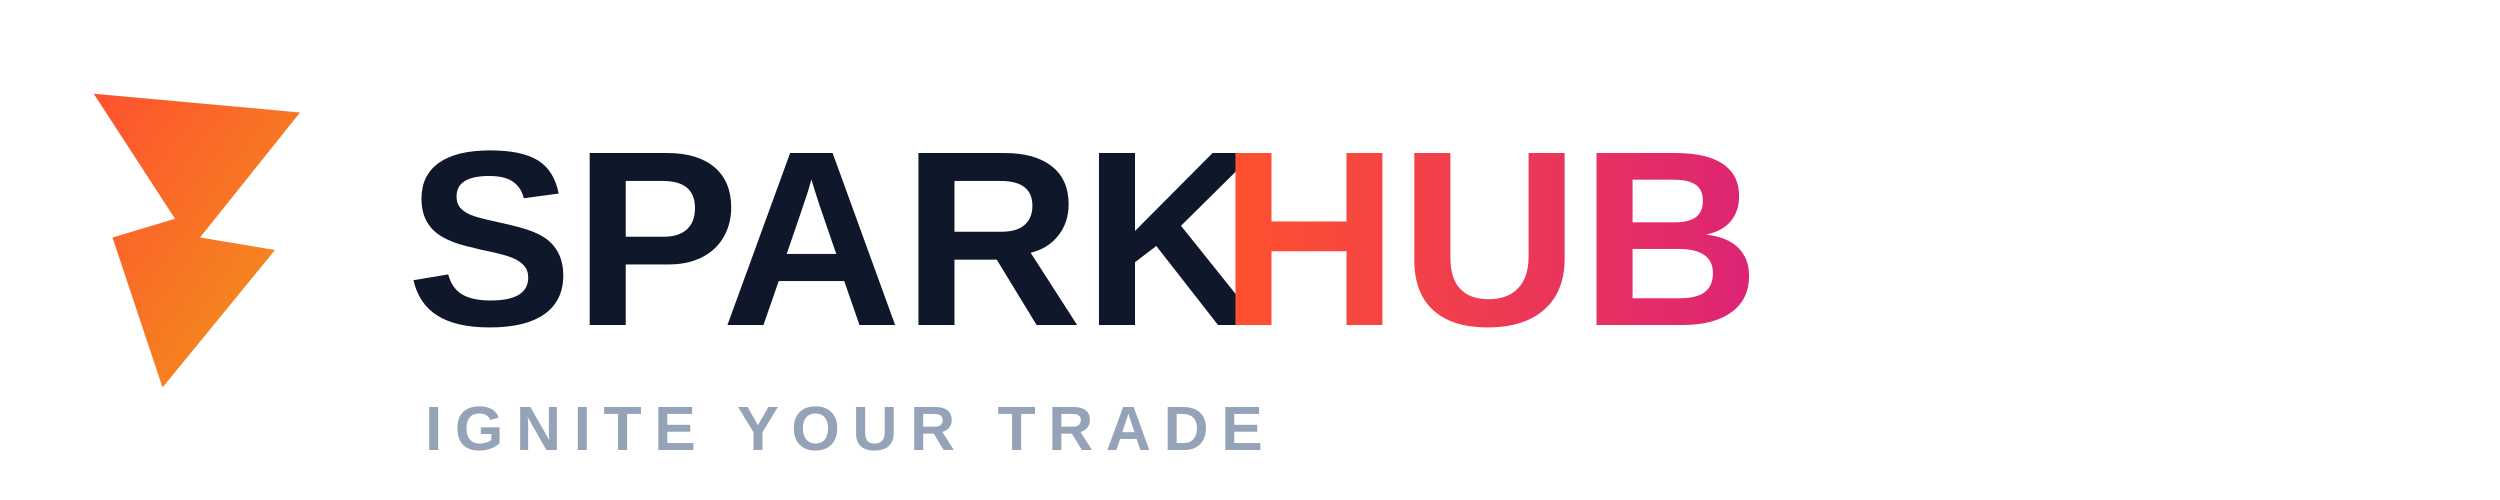
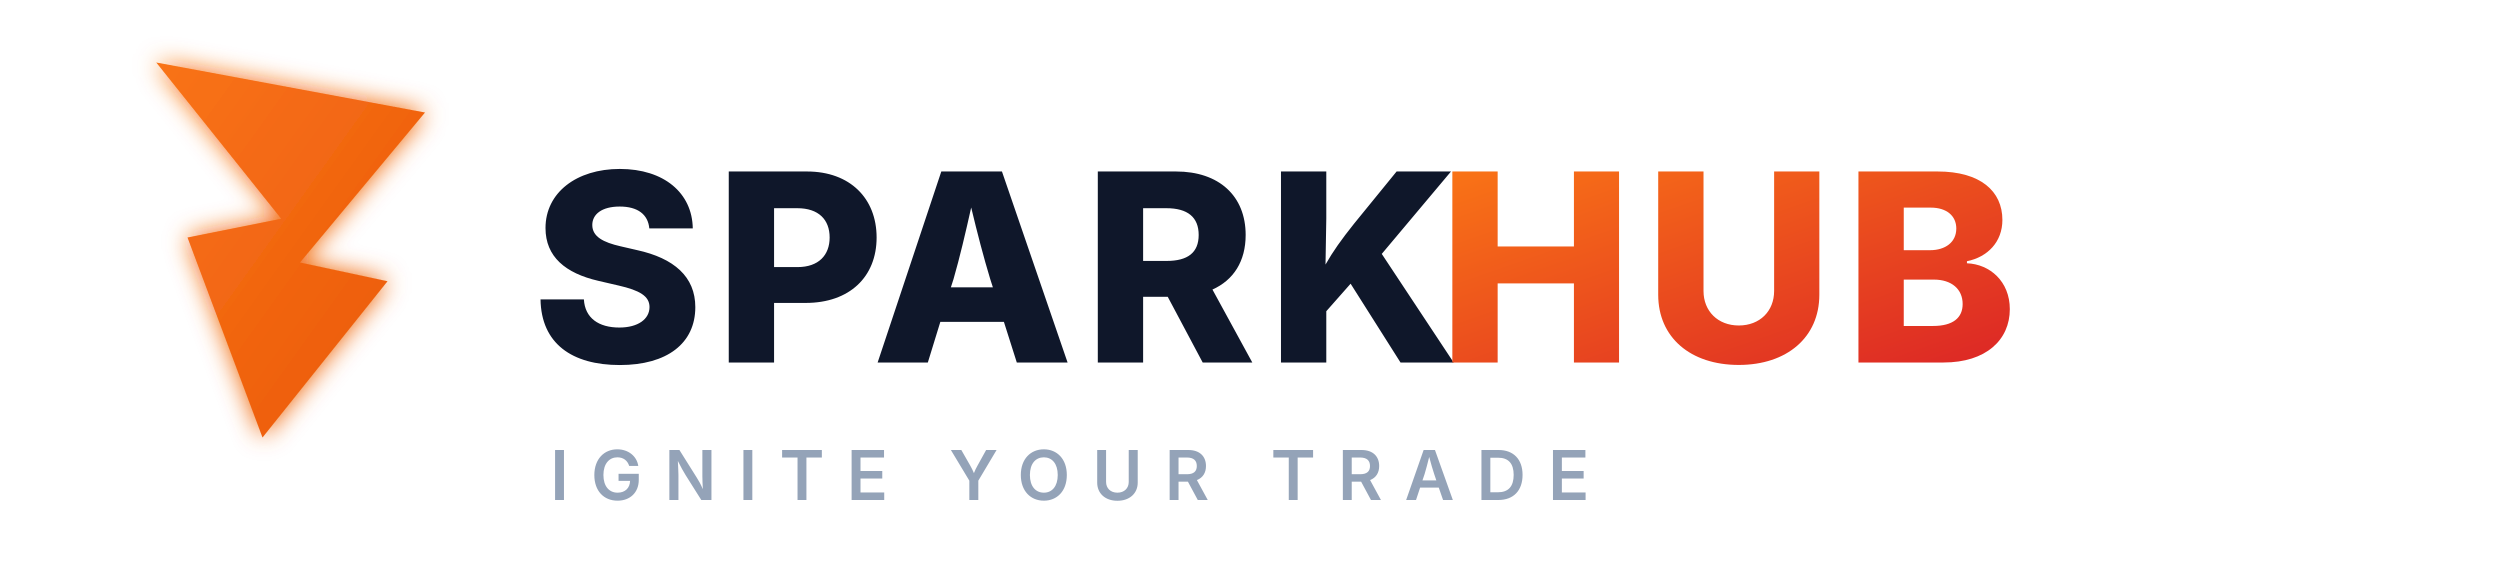
- <svg xmlns="http://www.w3.org/2000/svg" viewBox="0 0 400 80" width="400" height="80">
+ <svg xmlns="http://www.w3.org/2000/svg" viewBox="0 0 400 90" width="400" height="90">
  <defs>
-     <linearGradient id="fire" x1="0%" y1="0%" x2="100%" y2="100%">
-       <stop offset="0%" stop-color="#FF512F" />
-       <stop offset="100%" stop-color="#F09819" />
+     <linearGradient id="mainGrad" x1="0%" y1="0%" x2="100%" y2="100%">
+       <stop offset="0%" style="stop-color:#f97316" />
+       <stop offset="100%" style="stop-color:#ea580c" />
    </linearGradient>
-     <linearGradient id="hub" x1="0%" y1="0%" x2="100%" y2="0%">
-       <stop offset="0%" stop-color="#FF512F" />
-       <stop offset="100%" stop-color="#DD2475" />
+     <linearGradient id="hubGrad" x1="0%" y1="0%" x2="100%" y2="100%">
+       <stop offset="0%" style="stop-color:#f97316" />
+       <stop offset="100%" style="stop-color:#dc2626" />
    </linearGradient>
+     <filter id="glow">
+       <feGaussianBlur stdDeviation="2" result="coloredBlur" />
+       <feMerge>
+         <feMergeNode in="coloredBlur" />
+         <feMergeNode in="SourceGraphic" />
+       </feMerge>
+     </filter>
  </defs>
-   <polygon points="15,15 28,35 18,38 26,62 44,40 32,38 48,18" fill="url(#fire)" />
-   <text x="65" y="52" font-family="Arial, sans-serif" font-weight="900" font-size="40" fill="#0F172A">SPARK</text>
-   <text x="195" y="52" font-family="Arial, sans-serif" font-weight="900" font-size="40" fill="url(#hub)">HUB</text>
-   <text x="68" y="72" font-family="Arial, sans-serif" font-weight="600" font-size="10" fill="#94A3B8" letter-spacing="2">IGNITE YOUR TRADE</text>
+   <g filter="url(#glow)">
+     <polygon points="25,10 45,35 30,38 42,70 62,45 48,42 68,18" fill="url(#mainGrad)" />
+   </g>
+   <text x="85" y="58" font-family="'Inter','Segoe UI',sans-serif" font-weight="800" font-size="42" fill="#0f172a" letter-spacing="1.5">
+     SPARK
+   </text>
+   <text x="230" y="58" font-family="'Inter','Segoe UI',sans-serif" font-weight="800" font-size="42" fill="url(#hubGrad)" letter-spacing="1.5">
+     HUB
+   </text>
+   <text x="88" y="80" font-family="'Inter','Segoe UI',sans-serif" font-weight="600" font-size="11" fill="#94a3b8" letter-spacing="3.5">
+     IGNITE YOUR TRADE
+   </text>
</svg>
